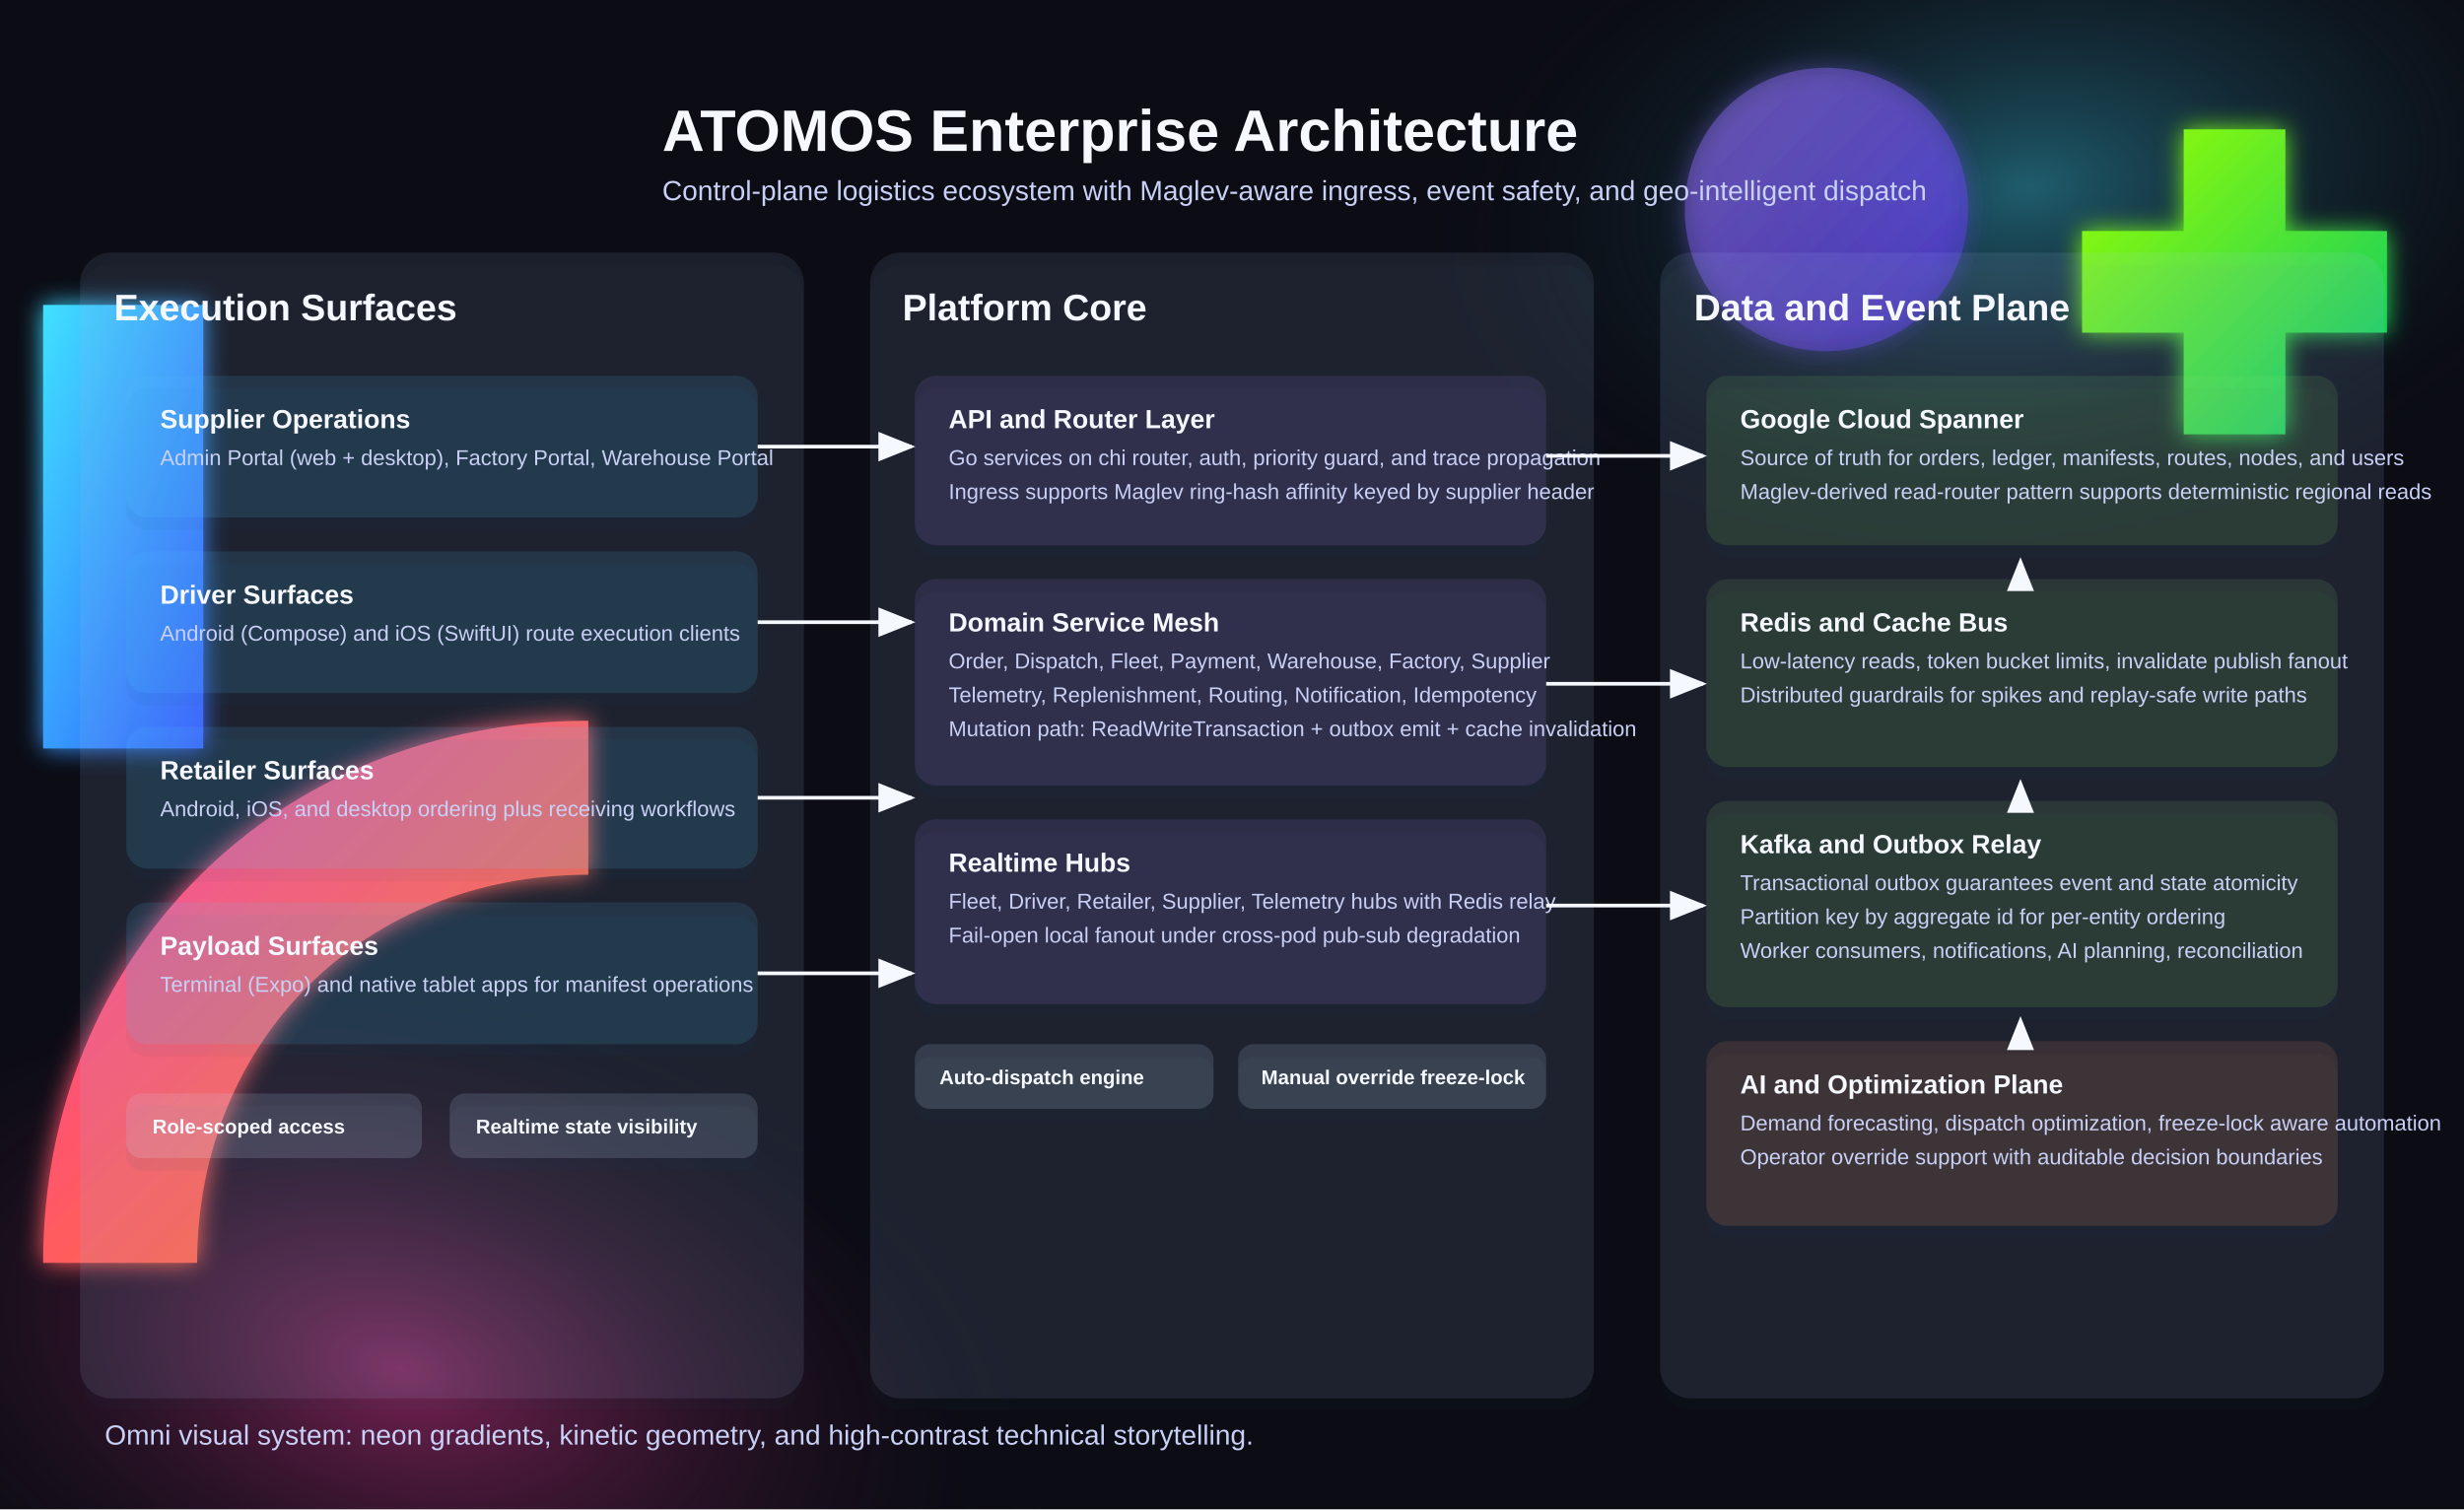
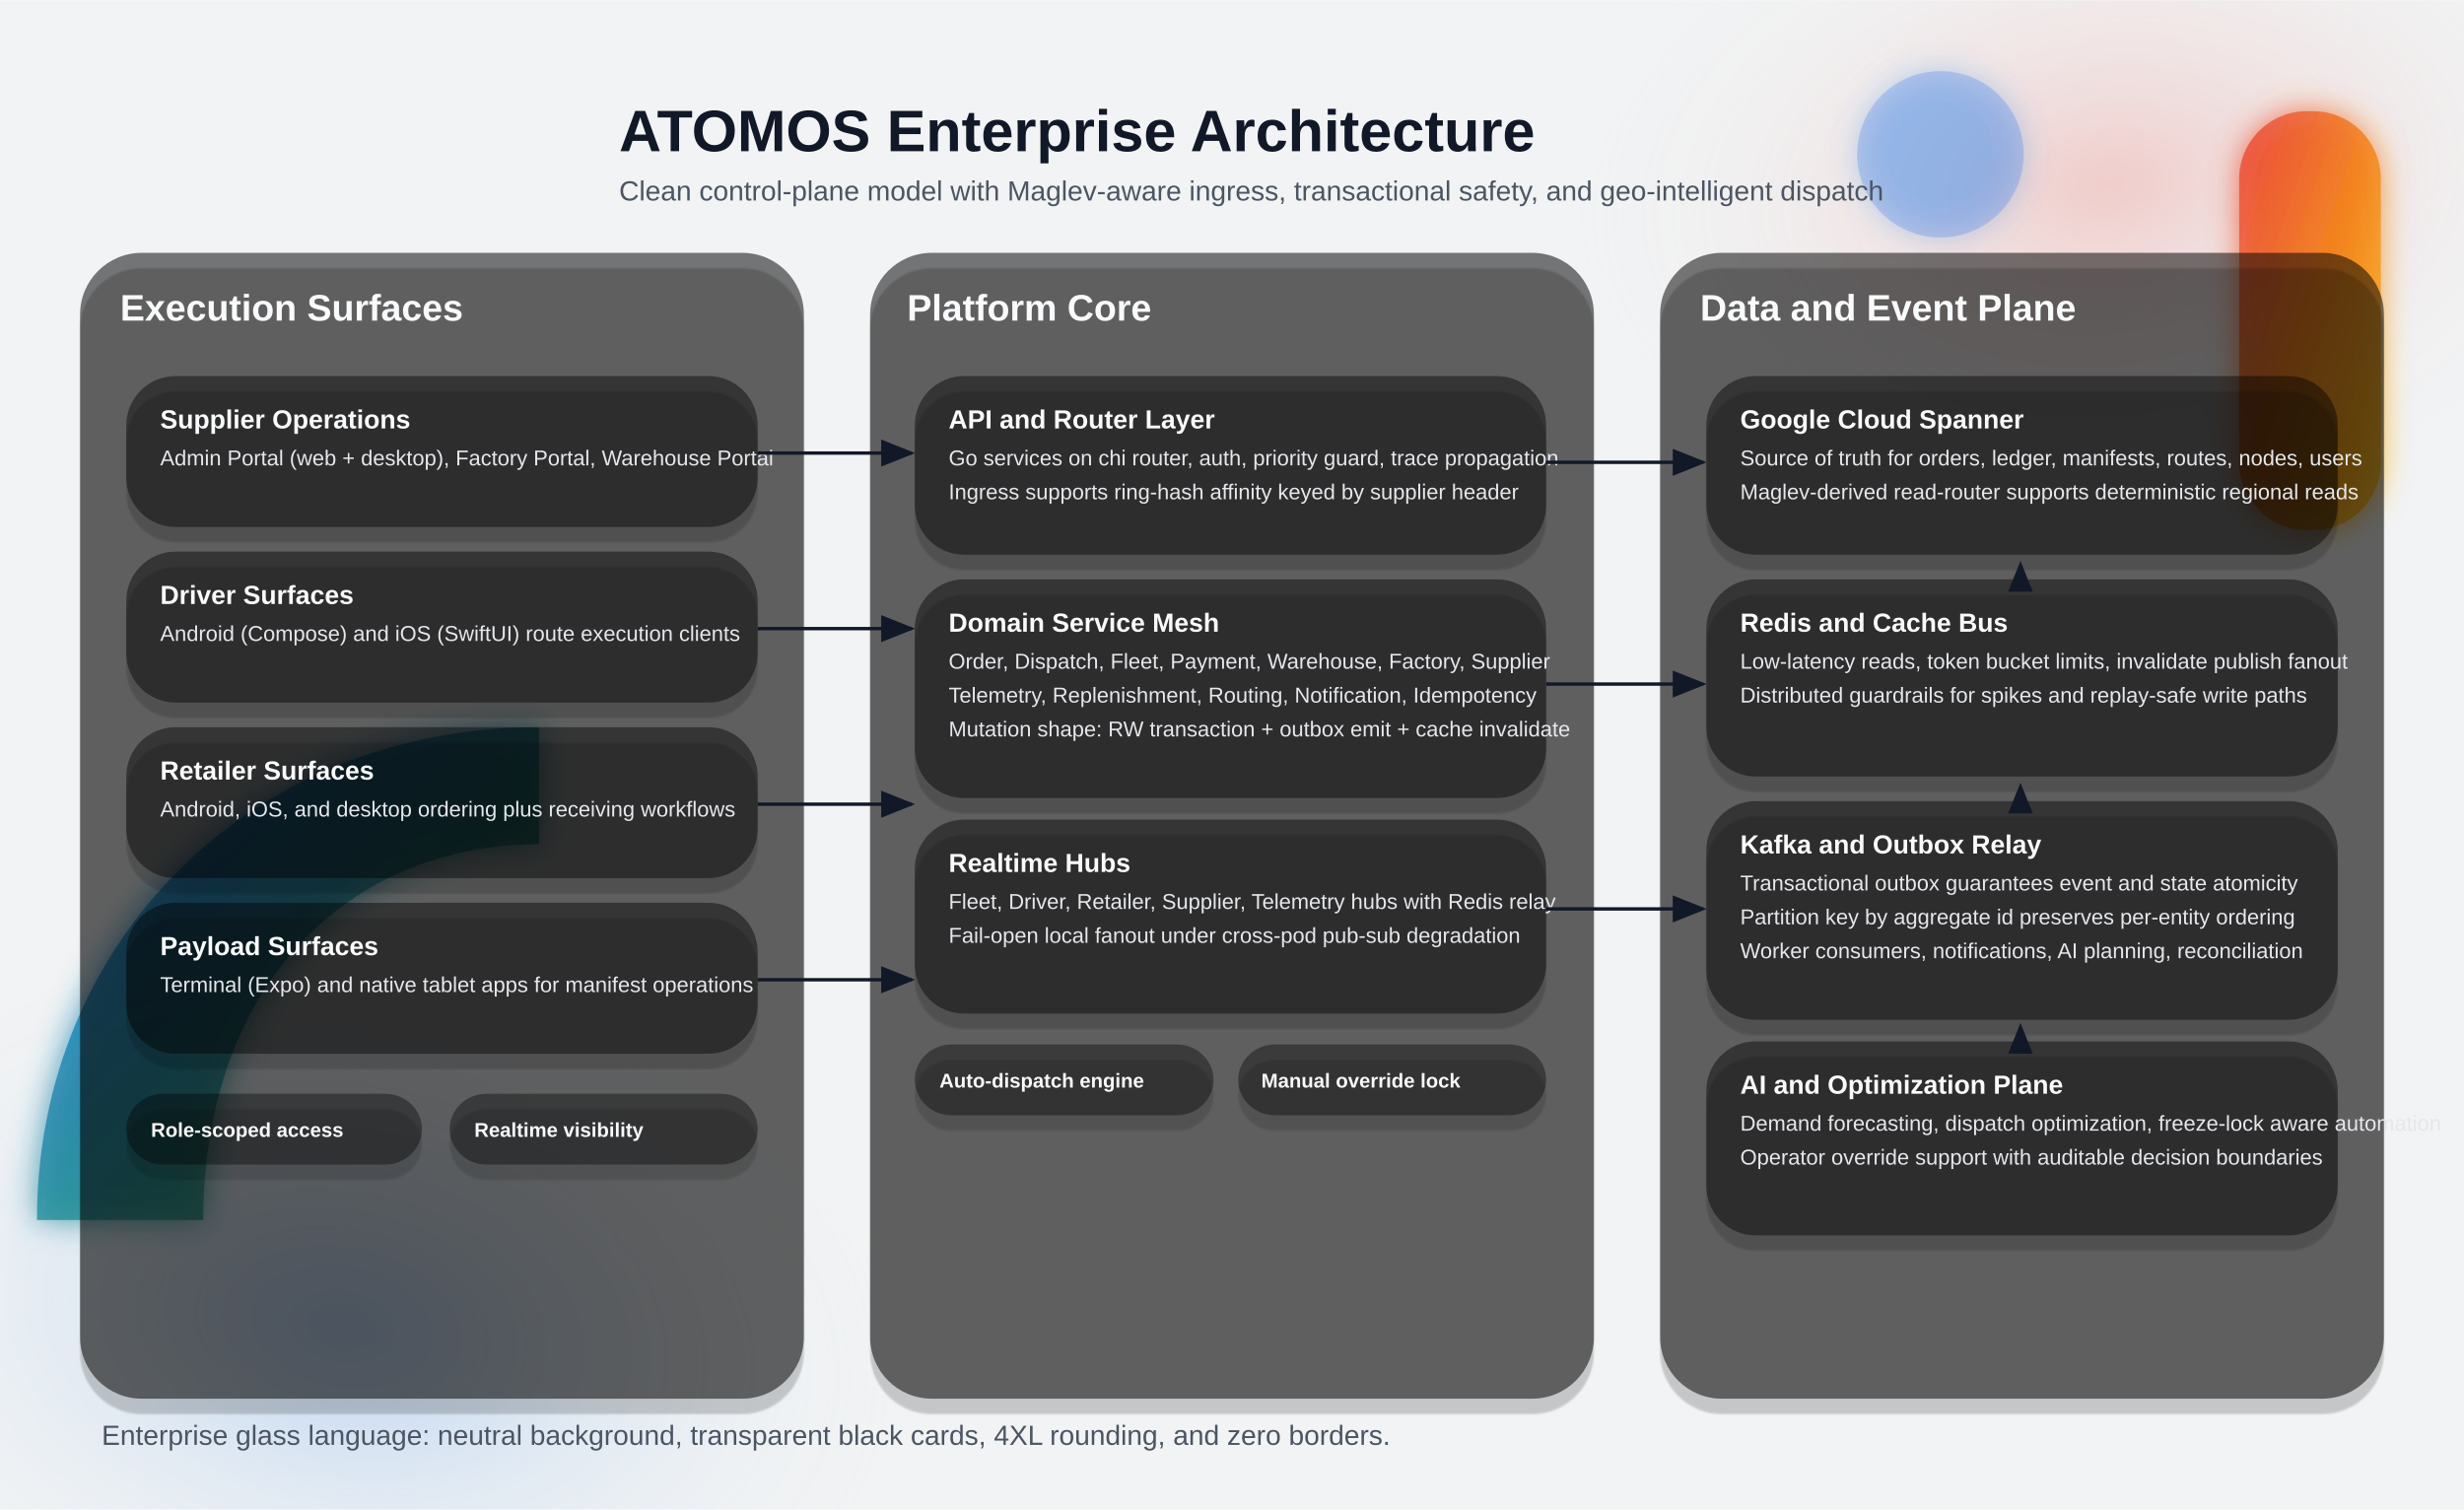
- <svg xmlns="http://www.w3.org/2000/svg" width="1600" height="980" viewBox="0 0 1600 980" role="img" aria-label="ATOMOS enterprise architecture overview in omni neon style">
+ <svg xmlns="http://www.w3.org/2000/svg" width="2200" height="1348" viewBox="0 0 1600 980" role="img" aria-label="ATOMOS enterprise architecture overview clean glass style">
  <defs>
-     <linearGradient id="grad-pink" x1="0" y1="0" x2="1" y2="1">
-       <stop offset="0%" stop-color="#ff3ea5" />
-       <stop offset="100%" stop-color="#ff7a18" />
+     <linearGradient id="accentRed" x1="0" y1="0" x2="1" y2="1">
+       <stop offset="0%" stop-color="#ea4335" />
+       <stop offset="100%" stop-color="#fbbc05" />
    </linearGradient>
-     <linearGradient id="grad-blue" x1="0" y1="0" x2="1" y2="1">
-       <stop offset="0%" stop-color="#40e0ff" />
-       <stop offset="100%" stop-color="#2f5bff" />
+     <linearGradient id="accentBlue" x1="0" y1="0" x2="1" y2="1">
+       <stop offset="0%" stop-color="#1a73e8" />
+       <stop offset="100%" stop-color="#34a853" />
    </linearGradient>
-     <linearGradient id="grad-green" x1="0" y1="0" x2="1" y2="1">
-       <stop offset="0%" stop-color="#9cff00" />
-       <stop offset="100%" stop-color="#00c96b" />
-     </linearGradient>
-     <linearGradient id="grad-violet" x1="0" y1="0" x2="1" y2="1">
-       <stop offset="0%" stop-color="#9c7dff" />
-       <stop offset="100%" stop-color="#5d2dff" />
-     </linearGradient>
-     <radialGradient id="glow-a" cx="0" cy="0" r="1" gradientTransform="translate(260 890) rotate(14) scale(430 260)" gradientUnits="userSpaceOnUse">
-       <stop offset="0%" stop-color="#ff3ea5" stop-opacity="0.45" />
-       <stop offset="100%" stop-color="#0b0c14" stop-opacity="0" />
+     <radialGradient id="mistLeft" cx="0" cy="0" r="1" gradientTransform="translate(220 860) rotate(10) scale(380 250)" gradientUnits="userSpaceOnUse">
+       <stop offset="0%" stop-color="#1a73e8" stop-opacity="0.24" />
+       <stop offset="100%" stop-color="#f1f3f4" stop-opacity="0" />
    </radialGradient>
-     <radialGradient id="glow-b" cx="0" cy="0" r="1" gradientTransform="translate(1320 120) rotate(-8) scale(400 240)" gradientUnits="userSpaceOnUse">
-       <stop offset="0%" stop-color="#40e0ff" stop-opacity="0.38" />
-       <stop offset="100%" stop-color="#0b0c14" stop-opacity="0" />
+     <radialGradient id="mistRight" cx="0" cy="0" r="1" gradientTransform="translate(1370 120) rotate(-6) scale(360 230)" gradientUnits="userSpaceOnUse">
+       <stop offset="0%" stop-color="#ea4335" stop-opacity="0.22" />
+       <stop offset="100%" stop-color="#f1f3f4" stop-opacity="0" />
    </radialGradient>
-     <filter id="softGlow" x="-30%" y="-30%" width="160%" height="160%">
-       <feGaussianBlur stdDeviation="8" result="blur" />
+     <filter id="softShape" x="-20%" y="-20%" width="140%" height="140%">
+       <feGaussianBlur stdDeviation="10" result="blur" />
      <feMerge>
        <feMergeNode in="blur" />
        <feMergeNode in="SourceGraphic" />
      </feMerge>
    </filter>
-     <filter id="glassCard" x="-20%" y="-20%" width="140%" height="160%">
-       <feGaussianBlur in="SourceAlpha" stdDeviation="0.6" result="edgeBlur" />
-       <feOffset in="edgeBlur" dx="0" dy="8" result="offsetBlur" />
-       <feColorMatrix in="offsetBlur" type="matrix" values="0 0 0 0 0.03 0 0 0 0 0.05 0 0 0 0 0.12 0 0 0 0.42 0" result="shadow" />
+     <filter id="glassShadow" x="-20%" y="-20%" width="140%" height="160%">
+       <feGaussianBlur in="SourceAlpha" stdDeviation="0.8" result="edgeBlur" />
+       <feOffset in="edgeBlur" dx="0" dy="10" result="offsetBlur" />
+       <feColorMatrix in="offsetBlur" type="matrix" values="0 0 0 0 0 0 0 0 0 0 0 0 0 0 0 0 0 0 0.35 0" result="shadow" />
      <feMerge>
        <feMergeNode in="shadow" />
        <feMergeNode in="SourceGraphic" />
      </feMerge>
    </filter>
    <style>
-       .bg { fill: #0b0c14; }
-       .panel { fill: rgba(176, 202, 255, 0.10); stroke: none; filter: url(#glassCard); }
-       .title { font: 700 38px Arial, sans-serif; fill: #f6f8ff; }
-       .subtitle { font: 500 18px Arial, sans-serif; fill: #c9d0f5; }
-       .section { font: 700 24px Arial, sans-serif; fill: #f6f8ff; }
-       .boxTitle { font: 700 17px Arial, sans-serif; fill: #f6f8ff; }
-       .boxText { font: 500 14px Arial, sans-serif; fill: #c9d0f5; }
-       .chip { fill: rgba(198, 221, 255, 0.14); stroke: none; filter: url(#glassCard); }
-       .chipText { font: 600 13px Arial, sans-serif; fill: #f6f8ff; }
-       .nodeA { fill: rgba(78, 198, 255, 0.12); stroke: none; filter: url(#glassCard); }
-       .nodeB { fill: rgba(161, 129, 255, 0.12); stroke: none; filter: url(#glassCard); }
-       .nodeC { fill: rgba(137, 233, 116, 0.11); stroke: none; filter: url(#glassCard); }
-       .nodeD { fill: rgba(255, 154, 92, 0.12); stroke: none; filter: url(#glassCard); }
-       .link { stroke: #f6f8ff; stroke-width: 2.4; fill: none; marker-end: url(#arrow); }
-       .linkDashed { stroke: #b8c0ea; stroke-dasharray: 8 6; stroke-width: 2.2; fill: none; marker-end: url(#arrow); }
+       .bg { fill: #f1f3f4; }
+       .panel { fill: rgba(0, 0, 0, 0.52); stroke: none; filter: url(#glassShadow); }
+       .title { font: 700 38px Arial, sans-serif; fill: #111827; }
+       .subtitle { font: 500 18px Arial, sans-serif; fill: #4b5563; }
+       .section { font: 700 24px Arial, sans-serif; fill: #f9fafb; }
+       .cardTitle { font: 700 17px Arial, sans-serif; fill: #f9fafb; }
+       .cardText { font: 500 14px Arial, sans-serif; fill: #e5e7eb; }
+       .chip { fill: rgba(0, 0, 0, 0.38); stroke: none; filter: url(#glassShadow); }
+       .chipText { font: 600 13px Arial, sans-serif; fill: #f9fafb; }
+       .nodeA { fill: rgba(0, 0, 0, 0.44); stroke: none; filter: url(#glassShadow); }
+       .nodeB { fill: rgba(0, 0, 0, 0.44); stroke: none; filter: url(#glassShadow); }
+       .nodeC { fill: rgba(0, 0, 0, 0.44); stroke: none; filter: url(#glassShadow); }
+       .nodeD { fill: rgba(0, 0, 0, 0.44); stroke: none; filter: url(#glassShadow); }
+       .link { stroke: #111827; stroke-width: 2.2; fill: none; marker-end: url(#arrow); }
+       .linkDashed { stroke: #374151; stroke-dasharray: 8 6; stroke-width: 2; fill: none; marker-end: url(#arrow); }
    </style>
    <marker id="arrow" markerWidth="10" markerHeight="8" refX="9" refY="4" orient="auto" markerUnits="strokeWidth">
-       <path d="M0,0 L10,4 L0,8 Z" fill="#f6f8ff" />
+       <path d="M0,0 L10,4 L0,8 Z" fill="#111827" />
    </marker>
  </defs>
  <rect class="bg" x="0" y="0" width="1600" height="980" />
-   <rect x="0" y="0" width="1600" height="980" fill="url(#glow-a)" />
-   <rect x="0" y="0" width="1600" height="980" fill="url(#glow-b)" />
-   <g filter="url(#softGlow)">
-     <path d="M28,820 C28,620 180,468 382,468 L382,568 C236,568 128,676 128,820 Z" fill="url(#grad-pink)" />
-     <rect x="28" y="198" width="104" height="288" fill="url(#grad-blue)" />
-     <path d="M1418,84 l66,0 0,66 66,0 0,66 -66,0 0,66 -66,0 0,-66 -66,0 0,-66 66,0 z" fill="url(#grad-green)" />
-     <path d="M1186,44 C1238,44 1278,84 1278,136 C1278,188 1238,228 1186,228 C1134,228 1094,188 1094,136 C1094,84 1134,44 1186,44 Z" fill="url(#grad-violet)" opacity="0.4" />
+   <rect x="0" y="0" width="1600" height="980" fill="url(#mistLeft)" />
+   <rect x="0" y="0" width="1600" height="980" fill="url(#mistRight)" />
+   <g filter="url(#softShape)">
+     <path d="M24,792 C24,612 162,472 350,472 L350,548 C226,548 132,640 132,792 Z" fill="url(#accentBlue)" opacity="0.82" />
+     <rect x="1454" y="72" width="92" height="272" rx="44" fill="url(#accentRed)" opacity="0.8" />
+     <circle cx="1260" cy="100" r="54" fill="#1a73e8" opacity="0.26" />
  </g>
-   <text class="title" x="430" y="98">ATOMOS Enterprise Architecture</text>
-   <text class="subtitle" x="430" y="130">Control-plane logistics ecosystem with Maglev-aware ingress, event safety, and geo-intelligent dispatch</text>
-   <rect class="panel" x="52" y="164" width="470" height="744" rx="20" />
-   <rect class="panel" x="565" y="164" width="470" height="744" rx="20" />
-   <rect class="panel" x="1078" y="164" width="470" height="744" rx="20" />
-   <text class="section" x="74" y="208">Execution Surfaces</text>
-   <text class="section" x="586" y="208">Platform Core</text>
-   <text class="section" x="1100" y="208">Data and Event Plane</text>
-   <rect class="nodeA" x="82" y="244" width="410" height="92" rx="14" />
-   <text class="boxTitle" x="104" y="278">Supplier Operations</text>
-   <text class="boxText" x="104" y="302">Admin Portal (web + desktop), Factory Portal, Warehouse Portal</text>
-   <rect class="nodeA" x="82" y="358" width="410" height="92" rx="14" />
-   <text class="boxTitle" x="104" y="392">Driver Surfaces</text>
-   <text class="boxText" x="104" y="416">Android (Compose) and iOS (SwiftUI) route execution clients</text>
-   <rect class="nodeA" x="82" y="472" width="410" height="92" rx="14" />
-   <text class="boxTitle" x="104" y="506">Retailer Surfaces</text>
-   <text class="boxText" x="104" y="530">Android, iOS, and desktop ordering plus receiving workflows</text>
-   <rect class="nodeA" x="82" y="586" width="410" height="92" rx="14" />
-   <text class="boxTitle" x="104" y="620">Payload Surfaces</text>
-   <text class="boxText" x="104" y="644">Terminal (Expo) and native tablet apps for manifest operations</text>
-   <rect class="chip" x="82" y="710" width="192" height="42" rx="10" />
-   <text class="chipText" x="99" y="736">Role-scoped access</text>
-   <rect class="chip" x="292" y="710" width="200" height="42" rx="10" />
-   <text class="chipText" x="309" y="736">Realtime state visibility</text>
-   <rect class="nodeB" x="594" y="244" width="410" height="110" rx="14" />
-   <text class="boxTitle" x="616" y="278">API and Router Layer</text>
-   <text class="boxText" x="616" y="302">Go services on chi router, auth, priority guard, and trace propagation</text>
-   <text class="boxText" x="616" y="324">Ingress supports Maglev ring-hash affinity keyed by supplier header</text>
-   <rect class="nodeB" x="594" y="376" width="410" height="134" rx="14" />
-   <text class="boxTitle" x="616" y="410">Domain Service Mesh</text>
-   <text class="boxText" x="616" y="434">Order, Dispatch, Fleet, Payment, Warehouse, Factory, Supplier</text>
-   <text class="boxText" x="616" y="456">Telemetry, Replenishment, Routing, Notification, Idempotency</text>
-   <text class="boxText" x="616" y="478">Mutation path: ReadWriteTransaction + outbox emit + cache invalidation</text>
-   <rect class="nodeB" x="594" y="532" width="410" height="120" rx="14" />
-   <text class="boxTitle" x="616" y="566">Realtime Hubs</text>
-   <text class="boxText" x="616" y="590">Fleet, Driver, Retailer, Supplier, Telemetry hubs with Redis relay</text>
-   <text class="boxText" x="616" y="612">Fail-open local fanout under cross-pod pub-sub degradation</text>
-   <rect class="chip" x="594" y="678" width="194" height="42" rx="10" />
-   <text class="chipText" x="610" y="704">Auto-dispatch engine</text>
-   <rect class="chip" x="804" y="678" width="200" height="42" rx="10" />
-   <text class="chipText" x="819" y="704">Manual override freeze-lock</text>
-   <rect class="nodeC" x="1108" y="244" width="410" height="110" rx="14" />
-   <text class="boxTitle" x="1130" y="278">Google Cloud Spanner</text>
-   <text class="boxText" x="1130" y="302">Source of truth for orders, ledger, manifests, routes, nodes, and users</text>
-   <text class="boxText" x="1130" y="324">Maglev-derived read-router pattern supports deterministic regional reads</text>
-   <rect class="nodeC" x="1108" y="376" width="410" height="122" rx="14" />
-   <text class="boxTitle" x="1130" y="410">Redis and Cache Bus</text>
-   <text class="boxText" x="1130" y="434">Low-latency reads, token bucket limits, invalidate publish fanout</text>
-   <text class="boxText" x="1130" y="456">Distributed guardrails for spikes and replay-safe write paths</text>
-   <rect class="nodeC" x="1108" y="520" width="410" height="134" rx="14" />
-   <text class="boxTitle" x="1130" y="554">Kafka and Outbox Relay</text>
-   <text class="boxText" x="1130" y="578">Transactional outbox guarantees event and state atomicity</text>
-   <text class="boxText" x="1130" y="600">Partition key by aggregate id for per-entity ordering</text>
-   <text class="boxText" x="1130" y="622">Worker consumers, notifications, AI planning, reconciliation</text>
-   <rect class="nodeD" x="1108" y="676" width="410" height="120" rx="14" />
-   <text class="boxTitle" x="1130" y="710">AI and Optimization Plane</text>
-   <text class="boxText" x="1130" y="734">Demand forecasting, dispatch optimization, freeze-lock aware automation</text>
-   <text class="boxText" x="1130" y="756">Operator override support with auditable decision boundaries</text>
-   <path class="link" d="M492 290 L592 290" />
-   <path class="link" d="M492 404 L592 404" />
-   <path class="link" d="M492 518 L592 518" />
-   <path class="link" d="M492 632 L592 632" />
-   <path class="link" d="M1004 296 L1106 296" />
+   <text class="title" x="402" y="98">ATOMOS Enterprise Architecture</text>
+   <text class="subtitle" x="402" y="130">Clean control-plane model with Maglev-aware ingress, transactional safety, and geo-intelligent dispatch</text>
+   <rect class="panel" x="52" y="164" width="470" height="744" rx="40" />
+   <rect class="panel" x="565" y="164" width="470" height="744" rx="40" />
+   <rect class="panel" x="1078" y="164" width="470" height="744" rx="40" />
+   <text class="section" x="78" y="208">Execution Surfaces</text>
+   <text class="section" x="589" y="208">Platform Core</text>
+   <text class="section" x="1104" y="208">Data and Event Plane</text>
+   <rect class="nodeA" x="82" y="244" width="410" height="98" rx="32" />
+   <text class="cardTitle" x="104" y="278">Supplier Operations</text>
+   <text class="cardText" x="104" y="302">Admin Portal (web + desktop), Factory Portal, Warehouse Portal</text>
+   <rect class="nodeA" x="82" y="358" width="410" height="98" rx="32" />
+   <text class="cardTitle" x="104" y="392">Driver Surfaces</text>
+   <text class="cardText" x="104" y="416">Android (Compose) and iOS (SwiftUI) route execution clients</text>
+   <rect class="nodeA" x="82" y="472" width="410" height="98" rx="32" />
+   <text class="cardTitle" x="104" y="506">Retailer Surfaces</text>
+   <text class="cardText" x="104" y="530">Android, iOS, and desktop ordering plus receiving workflows</text>
+   <rect class="nodeA" x="82" y="586" width="410" height="98" rx="32" />
+   <text class="cardTitle" x="104" y="620">Payload Surfaces</text>
+   <text class="cardText" x="104" y="644">Terminal (Expo) and native tablet apps for manifest operations</text>
+   <rect class="chip" x="82" y="710" width="192" height="46" rx="24" />
+   <text class="chipText" x="98" y="738">Role-scoped access</text>
+   <rect class="chip" x="292" y="710" width="200" height="46" rx="24" />
+   <text class="chipText" x="308" y="738">Realtime visibility</text>
+   <rect class="nodeB" x="594" y="244" width="410" height="116" rx="32" />
+   <text class="cardTitle" x="616" y="278">API and Router Layer</text>
+   <text class="cardText" x="616" y="302">Go services on chi router, auth, priority guard, trace propagation</text>
+   <text class="cardText" x="616" y="324">Ingress supports ring-hash affinity keyed by supplier header</text>
+   <rect class="nodeB" x="594" y="376" width="410" height="142" rx="32" />
+   <text class="cardTitle" x="616" y="410">Domain Service Mesh</text>
+   <text class="cardText" x="616" y="434">Order, Dispatch, Fleet, Payment, Warehouse, Factory, Supplier</text>
+   <text class="cardText" x="616" y="456">Telemetry, Replenishment, Routing, Notification, Idempotency</text>
+   <text class="cardText" x="616" y="478">Mutation shape: RW transaction + outbox emit + cache invalidate</text>
+   <rect class="nodeB" x="594" y="532" width="410" height="126" rx="32" />
+   <text class="cardTitle" x="616" y="566">Realtime Hubs</text>
+   <text class="cardText" x="616" y="590">Fleet, Driver, Retailer, Supplier, Telemetry hubs with Redis relay</text>
+   <text class="cardText" x="616" y="612">Fail-open local fanout under cross-pod pub-sub degradation</text>
+   <rect class="chip" x="594" y="678" width="194" height="46" rx="24" />
+   <text class="chipText" x="610" y="706">Auto-dispatch engine</text>
+   <rect class="chip" x="804" y="678" width="200" height="46" rx="24" />
+   <text class="chipText" x="819" y="706">Manual override lock</text>
+   <rect class="nodeC" x="1108" y="244" width="410" height="116" rx="32" />
+   <text class="cardTitle" x="1130" y="278">Google Cloud Spanner</text>
+   <text class="cardText" x="1130" y="302">Source of truth for orders, ledger, manifests, routes, nodes, users</text>
+   <text class="cardText" x="1130" y="324">Maglev-derived read-router supports deterministic regional reads</text>
+   <rect class="nodeC" x="1108" y="376" width="410" height="128" rx="32" />
+   <text class="cardTitle" x="1130" y="410">Redis and Cache Bus</text>
+   <text class="cardText" x="1130" y="434">Low-latency reads, token bucket limits, invalidate publish fanout</text>
+   <text class="cardText" x="1130" y="456">Distributed guardrails for spikes and replay-safe write paths</text>
+   <rect class="nodeC" x="1108" y="520" width="410" height="142" rx="32" />
+   <text class="cardTitle" x="1130" y="554">Kafka and Outbox Relay</text>
+   <text class="cardText" x="1130" y="578">Transactional outbox guarantees event and state atomicity</text>
+   <text class="cardText" x="1130" y="600">Partition key by aggregate id preserves per-entity ordering</text>
+   <text class="cardText" x="1130" y="622">Worker consumers, notifications, AI planning, reconciliation</text>
+   <rect class="nodeD" x="1108" y="676" width="410" height="126" rx="32" />
+   <text class="cardTitle" x="1130" y="710">AI and Optimization Plane</text>
+   <text class="cardText" x="1130" y="734">Demand forecasting, dispatch optimization, freeze-lock aware automation</text>
+   <text class="cardText" x="1130" y="756">Operator override support with auditable decision boundaries</text>
+   <path class="link" d="M492 294 L592 294" />
+   <path class="link" d="M492 408 L592 408" />
+   <path class="link" d="M492 522 L592 522" />
+   <path class="link" d="M492 636 L592 636" />
+   <path class="link" d="M1004 300 L1106 300" />
  <path class="link" d="M1004 444 L1106 444" />
-   <path class="link" d="M1004 588 L1106 588" />
-   <path class="linkDashed" d="M1312 676 L1312 662" />
-   <path class="linkDashed" d="M1312 520 L1312 508" />
-   <path class="linkDashed" d="M1312 376 L1312 364" />
-   <text class="subtitle" x="68" y="938">Omni visual system: neon gradients, kinetic geometry, and high-contrast technical storytelling.</text>
+   <path class="link" d="M1004 590 L1106 590" />
+   <path class="linkDashed" d="M1312 676 L1312 666" />
+   <path class="linkDashed" d="M1312 520 L1312 510" />
+   <path class="linkDashed" d="M1312 376 L1312 366" />
+   <text class="subtitle" x="66" y="938">Enterprise glass language: neutral background, transparent black cards, 4XL rounding, and zero borders.</text>
</svg>
